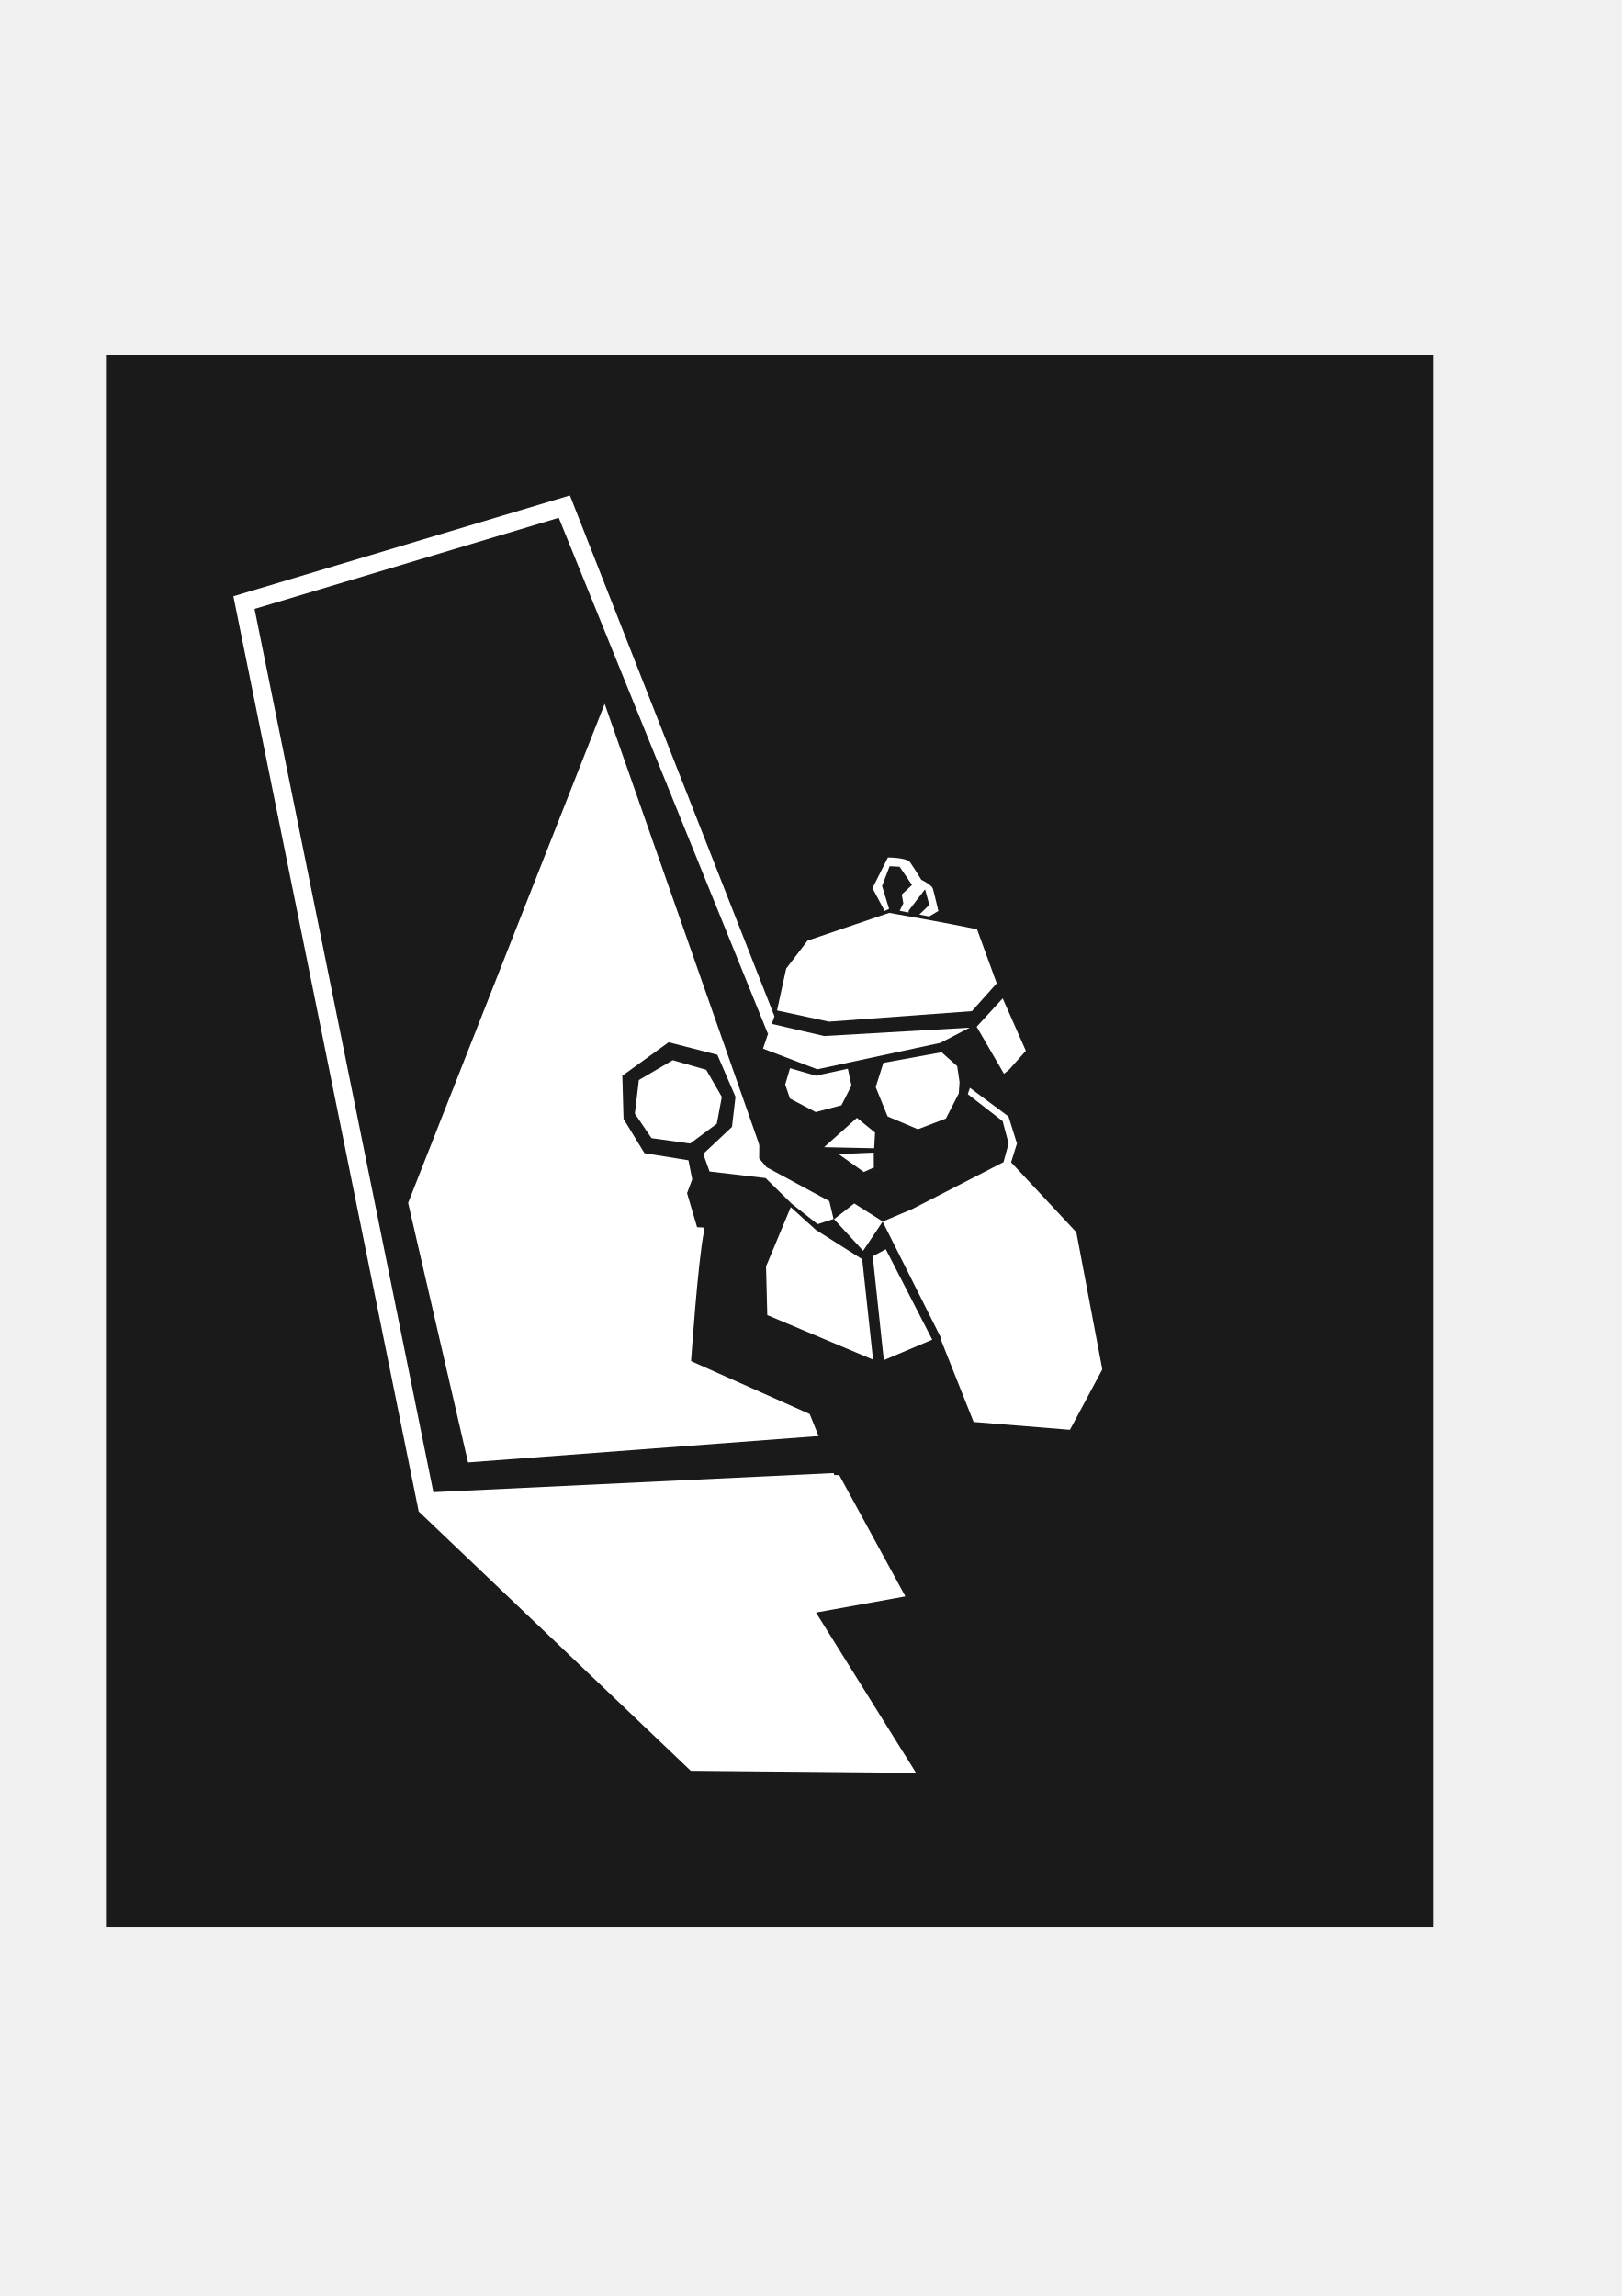
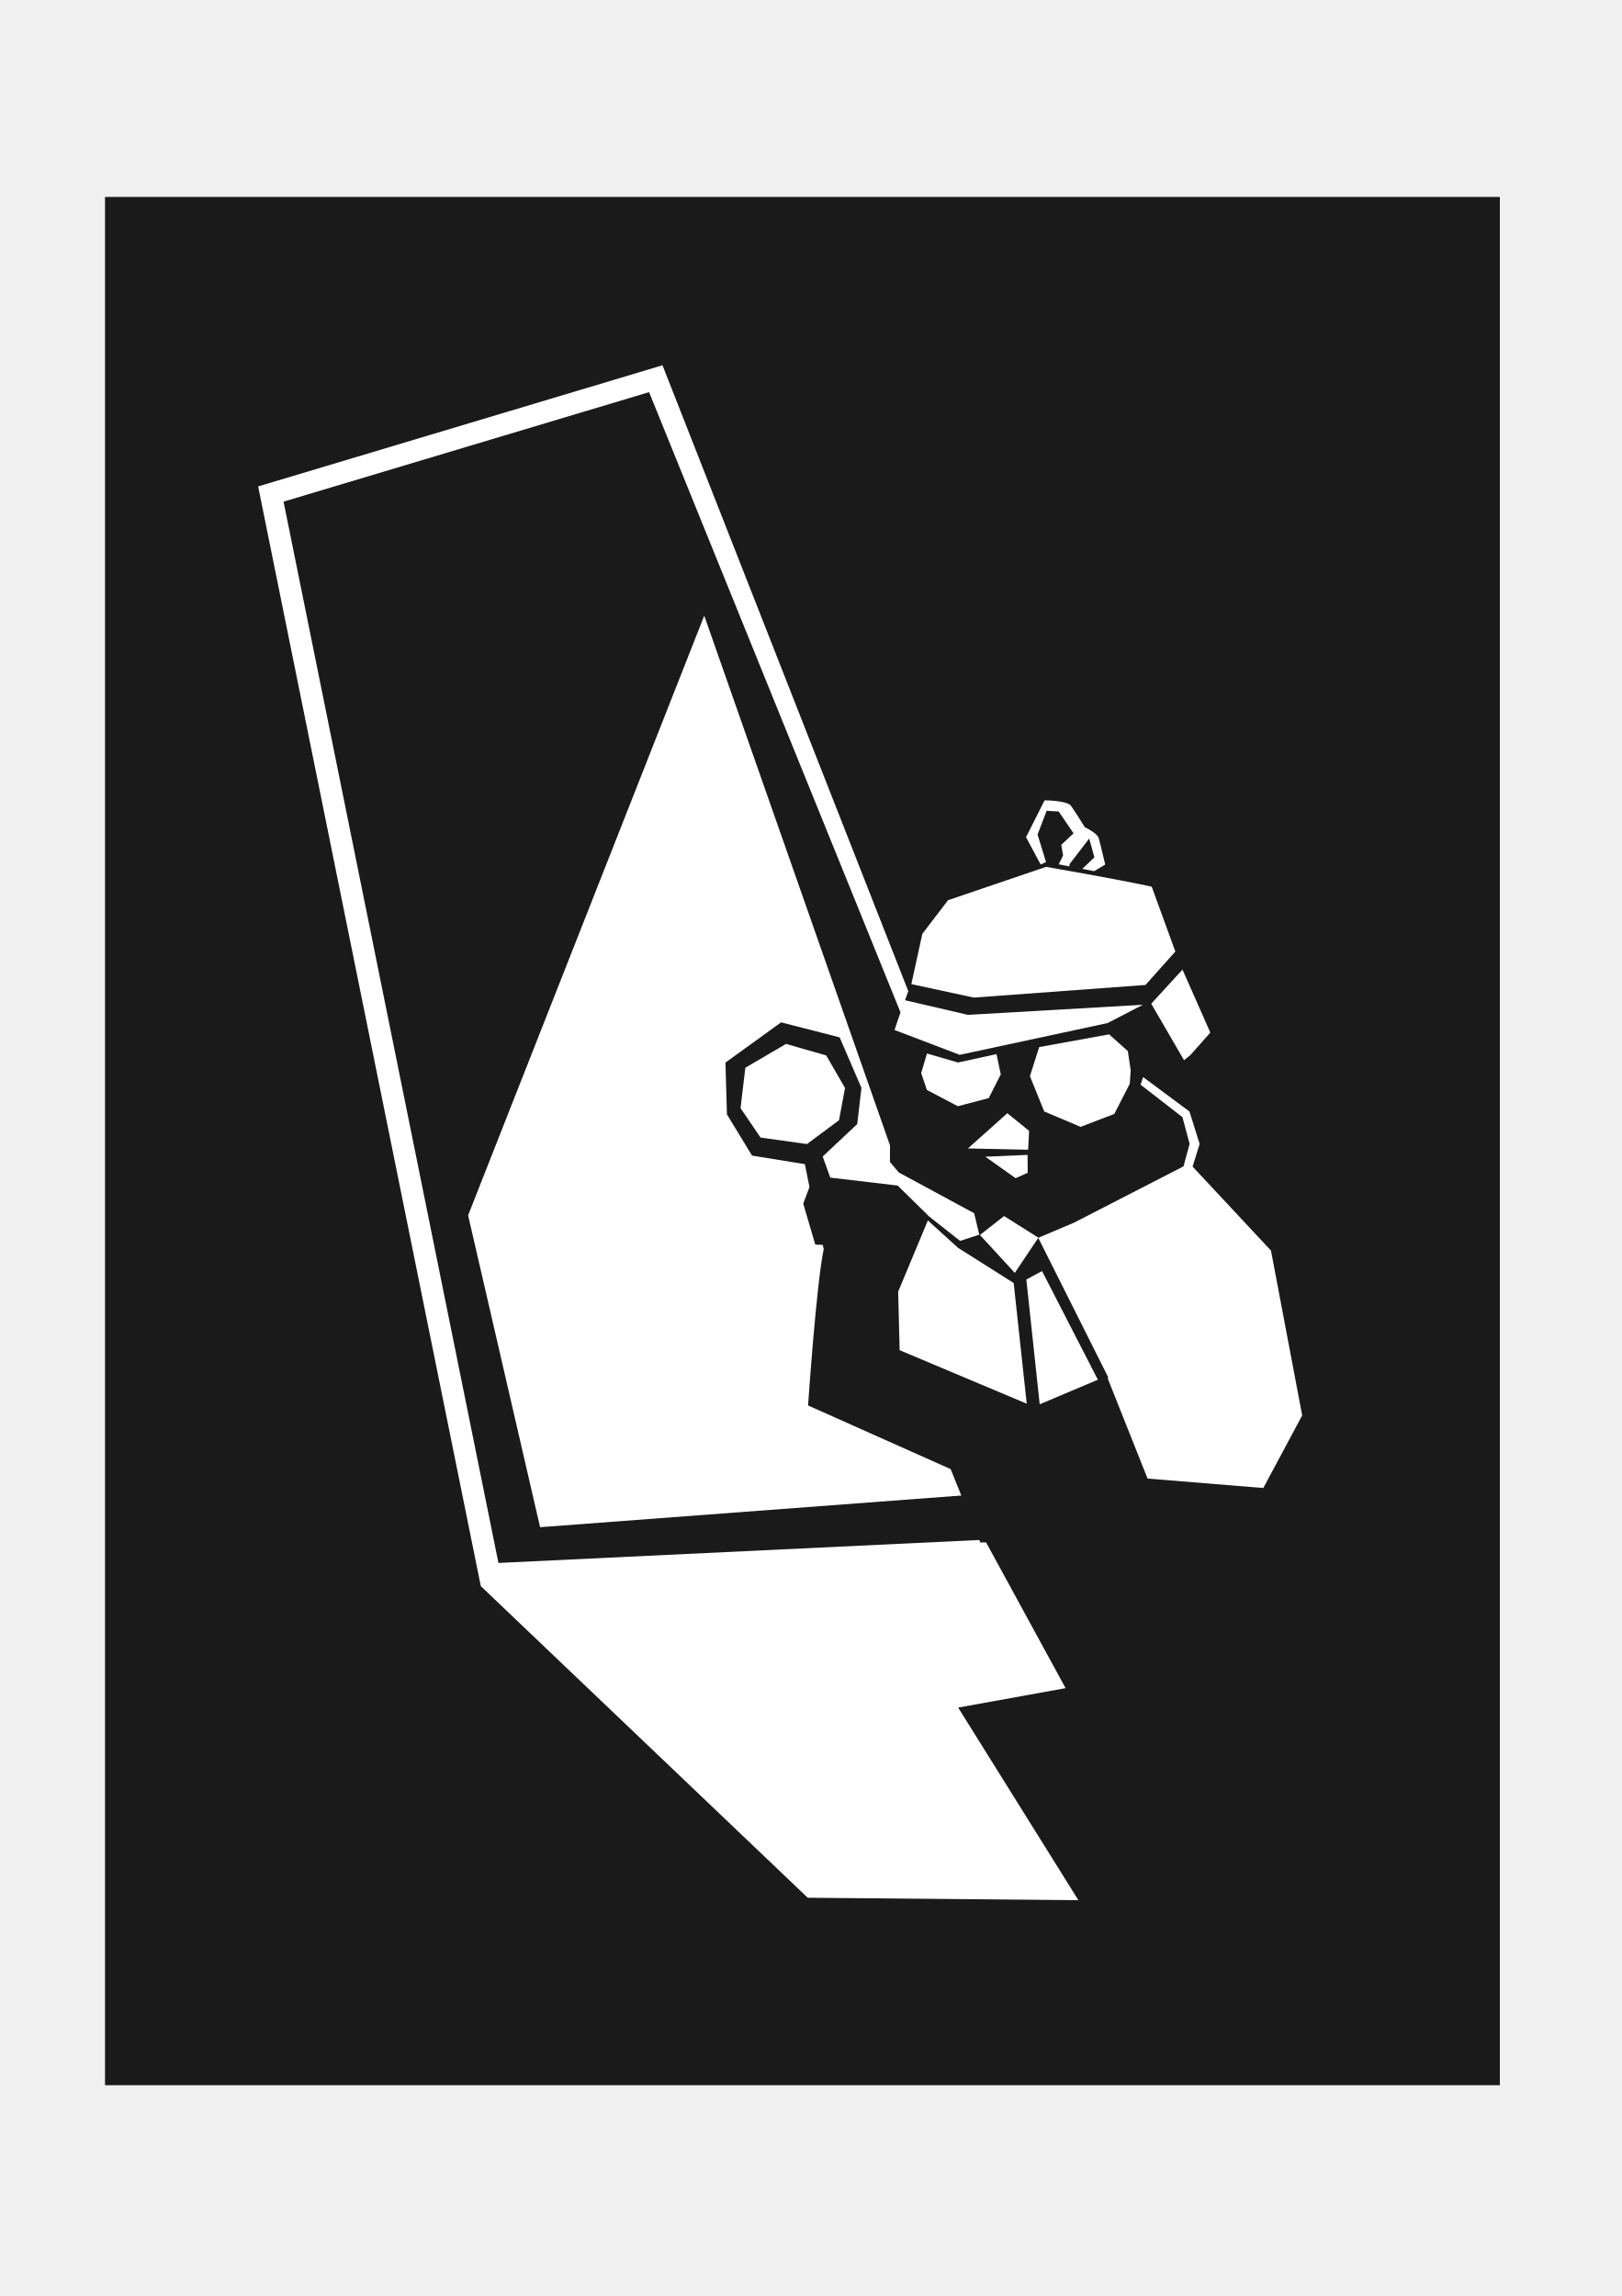
<svg xmlns="http://www.w3.org/2000/svg" version="1.1" id="svg25" width="594mm" height="841mm" viewBox="0 0 2245.039 3178.583">
  <defs id="defs29" />
  <g id="g31">
-     <rect style="fill:#1a1a1a;stroke-width:3.289;stroke-linecap:round;stroke-linejoin:round" id="rect1" width="1837.139" height="2175.603" x="146.682" y="491.894" />
-     <path id="path2262" style="color:#000000;fill:#ffffff;-inkscape-stroke:none" d="M 788.941,685.865 323.088,825.438 579.518,2091.979 l 2.443,-0.117 -2.756,0.211 377.051,359.43 311.824,2.843 -138.503,-221.939 123.756,-22.377 -93.264,-171.024 -560.137,26.76 -247.57,-1222.781 421.135,-126.174 289.77,714.897 8.846,-24.727 z m 301.287,770.541 -26.615,2.119 218.02,557.389 26.82,-1.398 z" />
-     <path style="fill:#ffffff;stroke:none;stroke-width:0.644px;stroke-linecap:butt;stroke-linejoin:miter;stroke-opacity:1" d="m 837.034,974.37 -272.045,690.903 82.932,359.295 543.047,-40.838 z" id="path2450" />
-     <g id="path4" transform="translate(-168.3013,29.26361)" style="stroke:none">
+     <rect style="fill:#1a1a1a;stroke-width:3.696;stroke-linecap:round;stroke-linejoin:round" id="rect1" width="1930.867" height="2614.138" x="145.38" y="272.627" />
+     <path id="path2262" style="color:#000000;fill:#ffffff;stroke-width:1.202;-inkscape-stroke:none" d="M 917.099,505.696 357.343,673.402 l 308.118,1521.837 2.936,-0.141 -3.311,0.253 453.053,431.88 374.678,3.416 -166.422,-266.675 148.702,-26.888 -112.063,-205.497 -673.043,32.154 L 392.517,694.486 898.54,542.879 1246.718,1401.877 l 10.629,-29.711 z m 362.017,925.859 -31.98,2.546 261.966,669.741 32.227,-1.68 z" />
+     <path style="fill:#ffffff;stroke:none;stroke-width:0.773px;stroke-linecap:butt;stroke-linejoin:miter;stroke-opacity:1" d="m 974.886,852.354 -326.881,830.169 99.648,431.718 652.508,-49.069 z" id="path2450" />
+     <g id="path4" transform="matrix(1.201569,0,0,1.201569,-233.0949,-283.2563)" style="stroke:none">
      <path id="path6" style="color:#000000;fill:#1a1a1a;stroke:none;stroke-linecap:round;stroke-linejoin:round;-inkscape-stroke:none" d="m 1411.036,1352.924 -130.801,10.811 -59.805,78.463 -1.196,132.257 12.623,14.923 -4.001,12.266 -77.33,-9.088 -8.719,-24.34 39.774,-37.377 4.881,-41.67 -25.141,-58.248 -67.462,-17.26 -64.069,46.329 1.707,59.71 28.921,47.471 60.884,9.873 5.267,26.365 -7.174,19.131 13.885,47.162 8.611,0.361 1.096,4.768 c -8.547,40.661 -18.025,180.238 -18.025,180.238 l 164.24,73.301 34.105,84.461 221.914,1.766 149.184,-3.439 -53.91,-70.029 20.842,-195.543 -103.074,-176.31 21.021,-27.285 -20.076,-132.469 z m -311.454,85.554 46.326,13.326 21.621,37.454 -6.948,37.176 -36.89,27.432 -53.511,-7.482 -23.014,-33.882 5.519,-46.562 z" />
    </g>
-     <path style="fill:#ffffff;stroke:none;stroke-width:3.131px;stroke-linecap:butt;stroke-linejoin:miter;stroke-opacity:1" d="m 1186.247,1547.59 -45.425,40.593 69.357,1.488 1.127,-21.718 z" id="path3028" />
-     <path id="path3030-7" style="fill:#ffffff;stroke:none;stroke-width:3.131px;stroke-linecap:butt;stroke-linejoin:miter;stroke-opacity:1" d="m 1093.652,1478.818 -6.687,22.57 6.58,19.393 35.635,18.773 35.588,-9.367 13.919,-27.311 -4.98,-23.364 -44.33,9.671 z" />
-     <path id="path3945" style="fill:#ffffff;stroke:none;stroke-width:6.791;stroke-linecap:butt;stroke-linejoin:miter;stroke-dasharray:none;stroke-opacity:1" d="m 1303.498,1456.76 -80.59,14.645 -10.65,33.545 16.475,40.645 41.902,17.73 38.811,-14.871 17.834,-34.803 1.055,-15.601 -3.273,-22.016 z m 39.149,49.205 -2.884,8.805 48.217,37.394 8.245,30.79 -7.039,25.884 -126.373,64.983 -40.9,17.32 0.084,-0.125 -39.51,-24.934 -27.832,21.795 40.188,43.719 27.021,-40.383 80.586,160.645 -0.523,1.428 45.853,115.264 133.357,10.875 44.785,-83.647 -35.945,-189.873 -90.316,-96.814 8.125,-26.038 -11.711,-37.409 z m -280.973,110.182 -10.352,6.406 44.779,43.99 35.666,28.164 22.129,-7.141 -5.883,-24.729 z m 32.994,55.004 -34.221,82.074 1.717,67.41 146.406,61.645 -15.037,-139.055 -64.07,-40.5 z m 131.562,58.334 -18.111,9.695 15.389,143.787 67.017,-28.305 z" />
-     <path id="path8" style="fill:#ffffff;stroke:none;stroke-width:27.41;stroke-linecap:round;stroke-linejoin:round;stroke-dasharray:none" d="m 1229.125,1187.123 -21.365,42.453 16.854,31.482 6.172,-2.809 -9.713,-31.725 10.428,-27.326 13.857,0.744 17.15,25.191 -14.146,13.242 2.127,12.188 -5.039,10.301 12.359,2.379 0.027,-2.557 22.703,-29.561 5.975,21.617 -13.898,13.348 13.635,2.623 12.727,-7.58 c 0,0 -5.775,-24.805 -7.588,-30.822 -1.31,-4.349 -10.799,-9.711 -15.994,-12.373 -5.582,-8.959 -12.494,-19.96 -15.545,-24.205 -4.796,-6.675 -30.725,-6.611 -30.725,-6.611 z m 1.818,76.615 c 0,0 -75.348,25.644 -113.033,38.432 l -29.602,38.773 -12.662,57.912 71.941,15.525 197.793,-14.555 34.404,-38.502 -27.225,-74.734 c -40.342,-8.726 -121.617,-22.852 -121.617,-22.852 z m 157.078,118.402 -36.01,39.301 37.793,65.1 7.396,-6.012 22.887,-25.838 z m -320.178,35.182 -11.58,34.391 75.106,28.625 170.377,-36.602 40.645,-21.086 -201.533,11.633 z" />
-     <path style="fill:#ffffff;stroke:none;stroke-width:12.824;stroke-linecap:round;stroke-linejoin:round" d="m 1160.844,1597.708 34.959,24.787 13.88,-6.261 -0.161,-20.613 z" id="path7" />
+     <path style="fill:#ffffff;stroke:none;stroke-width:3.762px;stroke-linecap:butt;stroke-linejoin:miter;stroke-opacity:1" d="m 1394.489,1541.119 -54.581,48.776 83.337,1.788 1.355,-26.095 z" id="path3028" />
+     <path id="path3030-7" style="fill:#ffffff;stroke:none;stroke-width:3.762px;stroke-linecap:butt;stroke-linejoin:miter;stroke-opacity:1" d="m 1283.23,1458.485 -8.035,27.119 7.906,23.302 42.818,22.558 42.761,-11.255 16.725,-32.816 -5.984,-28.074 -53.266,11.621 z" />
+     <path id="path3945" style="fill:#ffffff;stroke:none;stroke-width:8.159;stroke-linecap:butt;stroke-linejoin:miter;stroke-dasharray:none;stroke-opacity:1" d="m 1535.374,1431.98 -96.834,17.596 -12.797,40.307 19.795,48.837 50.349,21.305 46.634,-17.869 21.429,-41.818 1.267,-18.746 -3.933,-26.453 z m 47.04,59.123 -3.465,10.58 57.936,44.931 9.907,36.997 -8.458,31.102 -151.846,78.081 -49.145,20.812 0.102,-0.15 -47.474,-29.959 -33.442,26.188 48.288,52.531 32.468,-48.523 96.83,193.025 -0.629,1.716 55.096,138.497 160.238,13.067 53.812,-100.507 -43.191,-228.146 -108.522,-116.329 9.762,-31.287 -14.071,-44.95 z m -337.609,132.391 -12.438,7.698 53.805,52.857 42.855,33.841 26.589,-8.58 -7.069,-29.713 z m 39.645,66.091 -41.118,98.618 2.063,80.998 175.917,74.07 -18.068,-167.084 -76.985,-48.663 z m 158.082,70.092 -21.762,11.65 18.491,172.77 80.526,-34.01 z" />
+     <path id="path8" style="fill:#ffffff;stroke:none;stroke-width:32.935;stroke-linecap:round;stroke-linejoin:round;stroke-dasharray:none" d="m 1446.01,1107.992 -25.672,51.011 20.251,37.828 7.416,-3.375 -11.671,-38.119 12.53,-32.834 16.651,0.894 20.607,30.269 -16.998,15.911 2.556,14.644 -6.055,12.377 14.851,2.858 0.032,-3.072 27.279,-35.519 7.179,25.974 -16.7,16.038 16.383,3.152 15.292,-9.108 c 0,0 -6.939,-29.805 -9.117,-37.035 -1.574,-5.226 -12.976,-11.668 -19.218,-14.867 -6.708,-10.765 -15.013,-23.983 -18.678,-29.084 -5.763,-8.02 -36.918,-7.944 -36.918,-7.944 z m 2.185,92.059 c 0,0 -90.536,30.813 -135.817,46.178 l -35.568,46.589 -15.214,69.585 86.443,18.655 237.662,-17.488 41.339,-46.263 -32.712,-89.799 c -48.474,-10.485 -146.132,-27.458 -146.132,-27.458 z m 188.74,142.269 -43.268,47.223 45.411,78.222 8.887,-7.224 27.5,-31.046 z m -384.716,42.273 -13.914,41.323 90.245,34.395 204.72,-43.979 48.837,-25.336 -242.156,13.978 z" />
+     <path style="fill:#ffffff;stroke:none;stroke-width:15.409;stroke-linecap:round;stroke-linejoin:round" d="m 1363.966,1601.339 42.005,29.784 16.677,-7.522 -0.194,-24.768 z" id="path7" />
  </g>
</svg>
